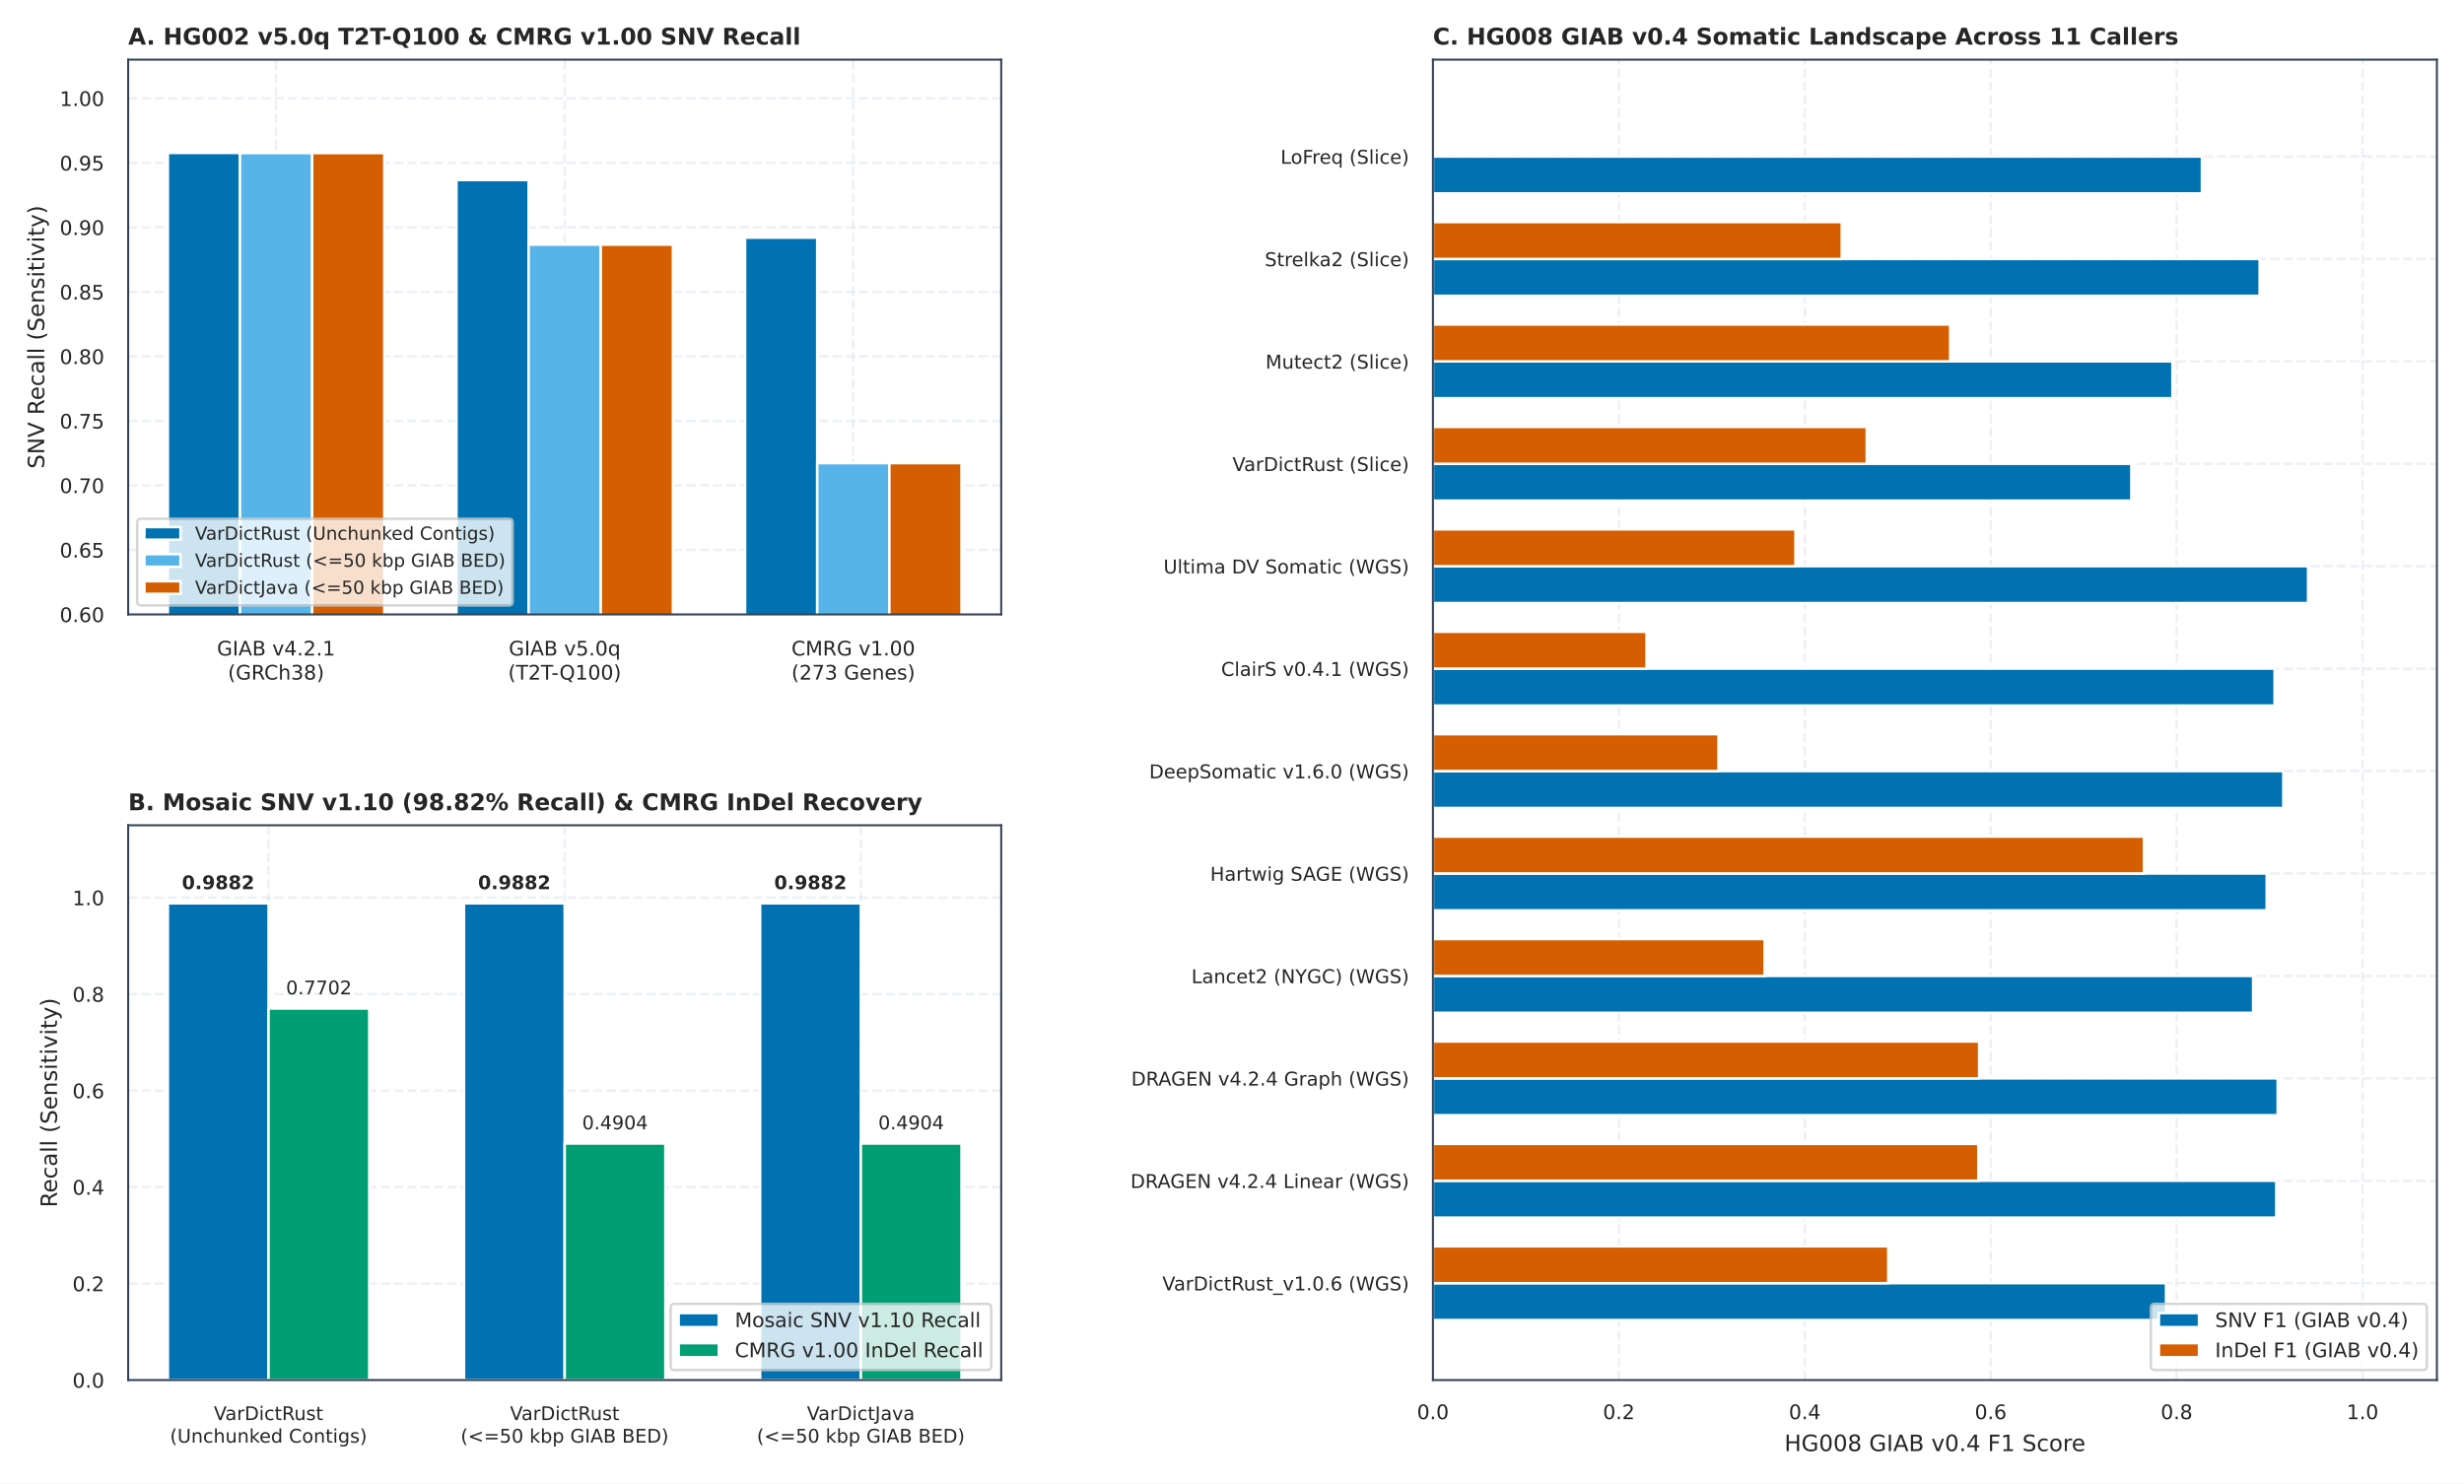
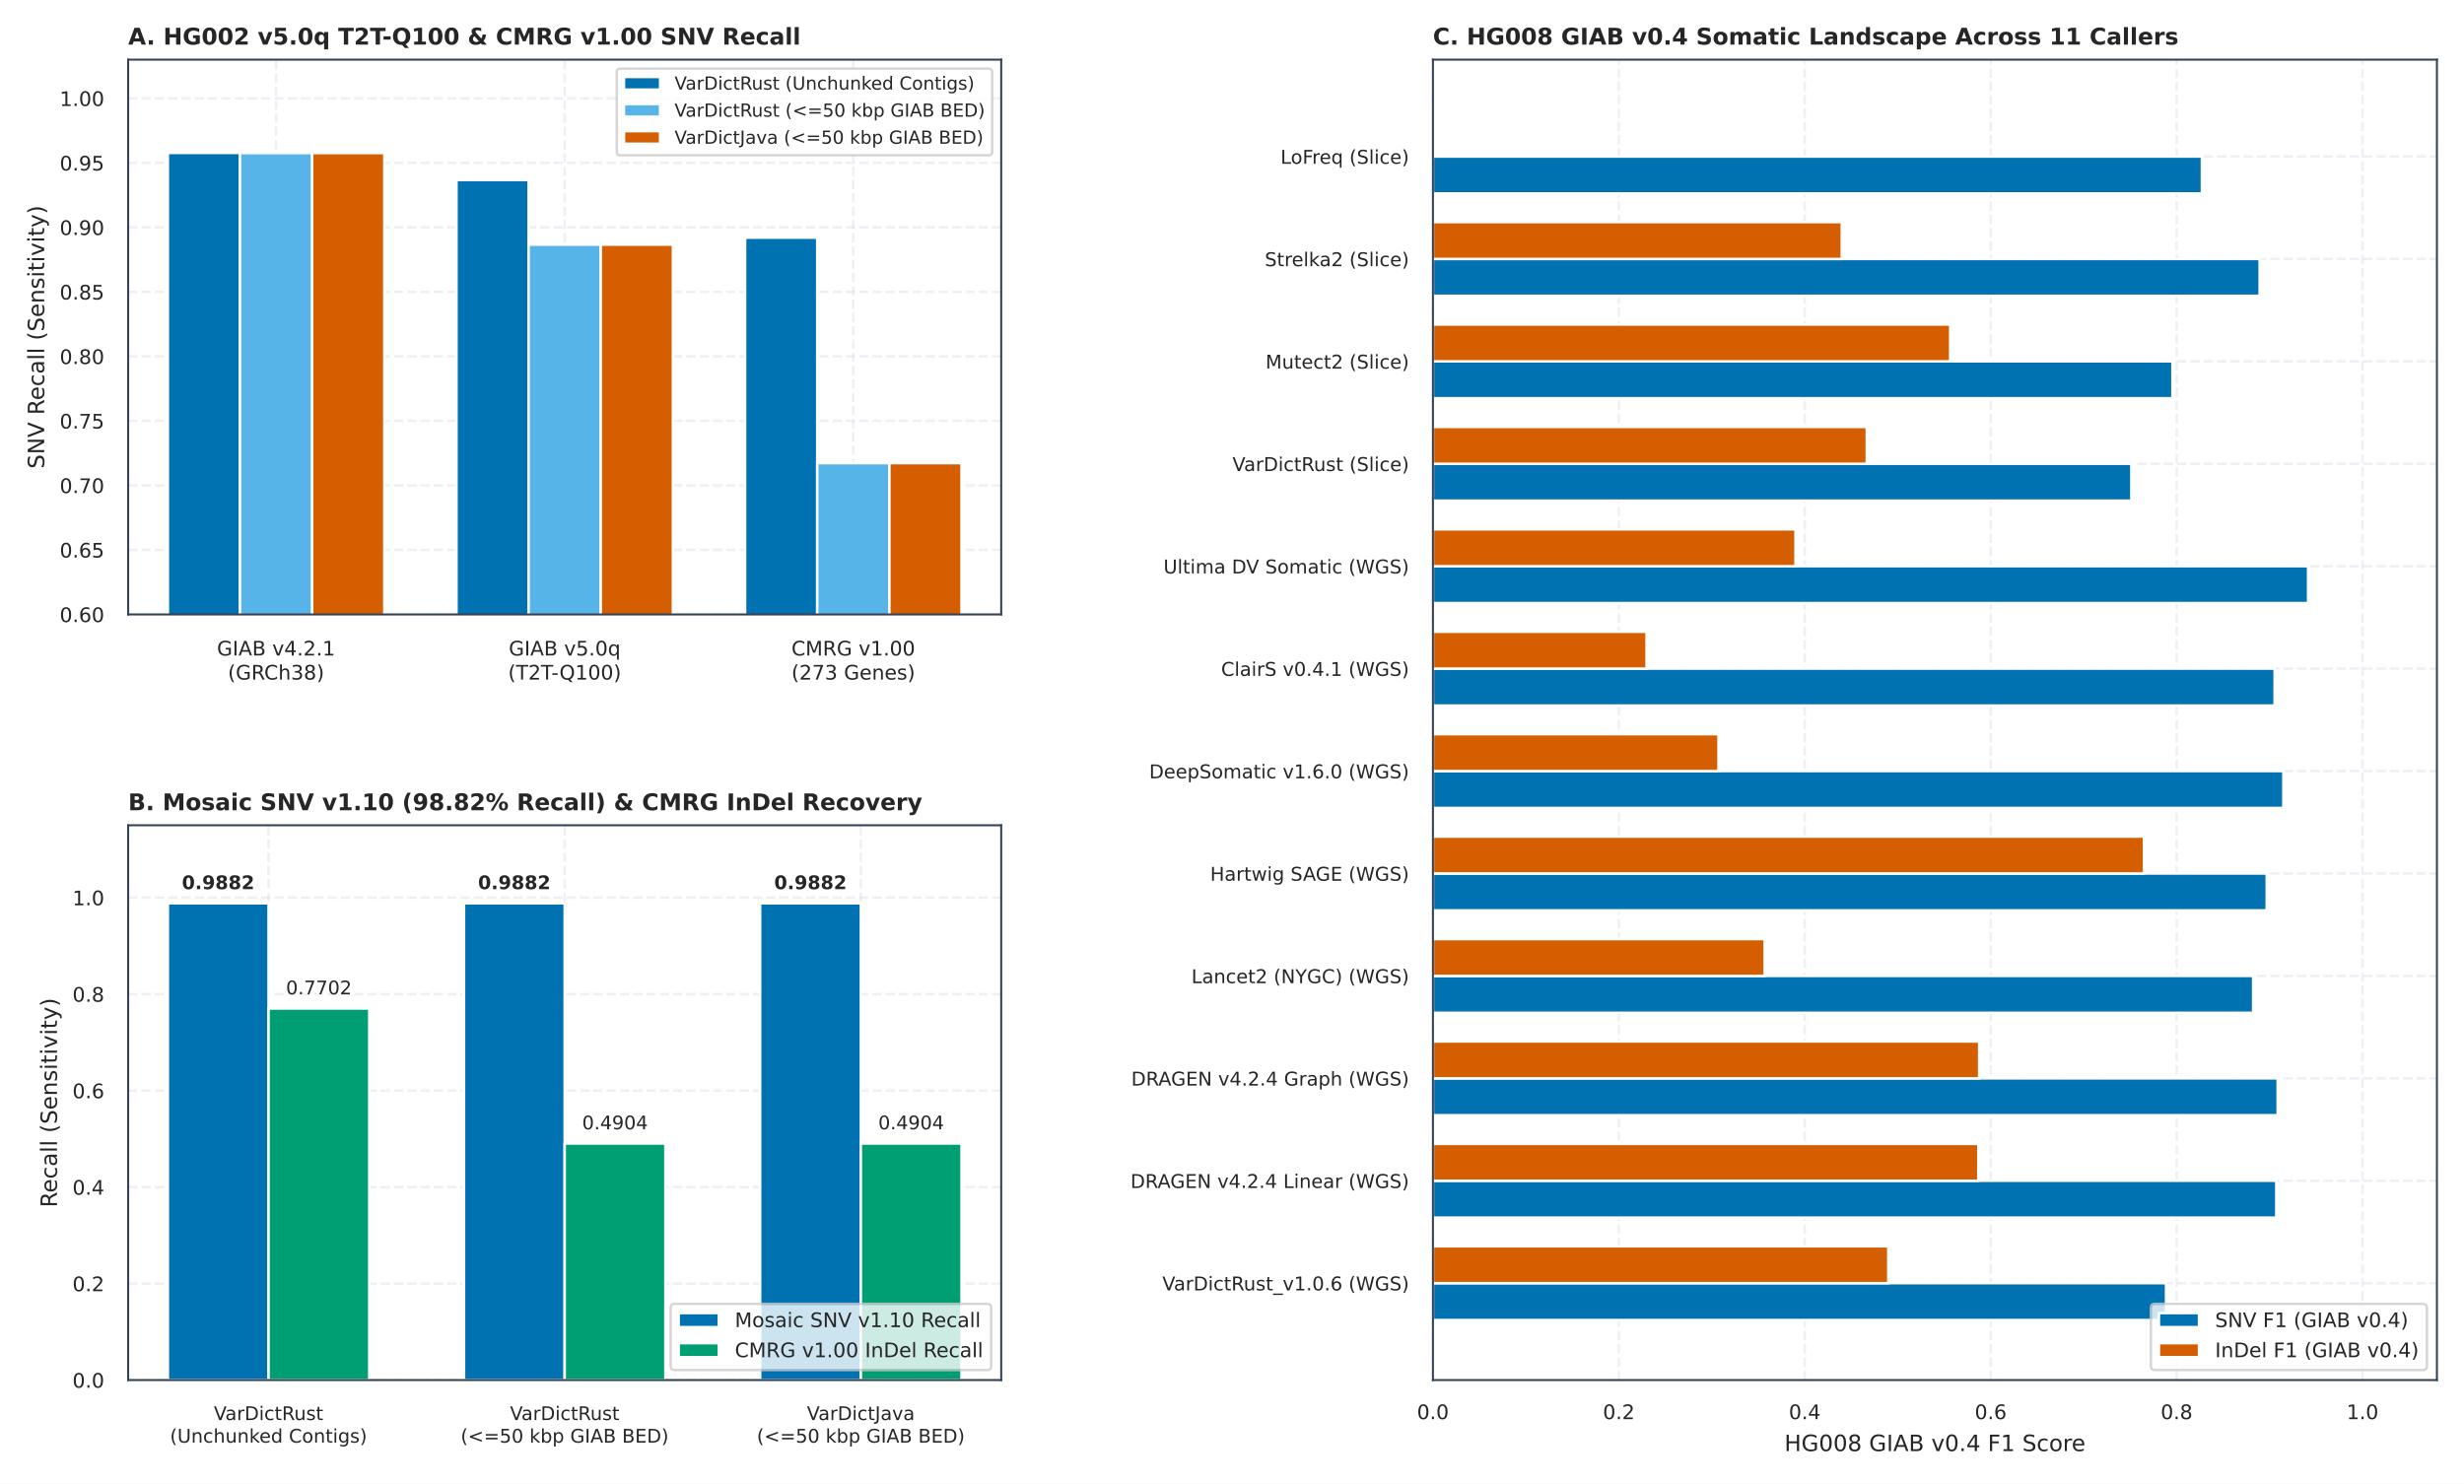
<svg xmlns="http://www.w3.org/2000/svg" width="982.613pt" height="591.771pt" viewBox="0 0 982.613 591.771" version="1.1">
  <defs>
    <style type="text/css">*{stroke-linejoin: round; stroke-linecap: butt}</style>
  </defs>
  <g id="figure_1">
    <g id="patch_1">
      <path d="M 0 591.771  L 982.613 591.771  L 982.613 0  L 0 0  z " style="fill: #ffffff" />
    </g>
    <g id="axes_1">
      <g id="patch_2">
        <path d="M 51.113 245.085  L 399.27 245.085  L 399.27 23.791  L 51.113 23.791  z " style="fill: #ffffff" />
      </g>
      <g id="matplotlib.axis_1">
        <g id="xtick_1">
          <g id="line2d_1">
            <path d="M 110.098 245.085  L 110.098 23.791  " clip-path="url(#p61557fc0b4)" style="fill: none; stroke-dasharray: 3.7,1.6; stroke-dashoffset: 0; stroke: #cbd5e1; stroke-opacity: 0.35" />
          </g>
          <g id="text_1">
            <text style="font-size: 8px; font-family: 'DejaVu Sans'; fill: #262626" transform="translate(86.52215 261.4636)">GIAB v4.2.1</text>
            <text style="font-size: 8px; font-family: 'DejaVu Sans'; fill: #262626" transform="translate(90.87965 271.0658)">(GRCh38)</text>
          </g>
        </g>
        <g id="xtick_2">
          <g id="line2d_2">
            <path d="M 225.191 245.085  L 225.191 23.791  " clip-path="url(#p61557fc0b4)" style="fill: none; stroke-dasharray: 3.7,1.6; stroke-dashoffset: 0; stroke: #cbd5e1; stroke-opacity: 0.35" />
          </g>
          <g id="text_2">
            <text style="font-size: 8px; font-family: 'DejaVu Sans'; fill: #262626" transform="translate(202.8921 261.4636)">GIAB v5.0q</text>
            <text style="font-size: 8px; font-family: 'DejaVu Sans'; fill: #262626" transform="translate(202.6327 271.0651)">(T2T-Q100)</text>
          </g>
        </g>
        <g id="xtick_3">
          <g id="line2d_3">
            <path d="M 340.285 245.085  L 340.285 23.791  " clip-path="url(#p61557fc0b4)" style="fill: none; stroke-dasharray: 3.7,1.6; stroke-dashoffset: 0; stroke: #cbd5e1; stroke-opacity: 0.35" />
          </g>
          <g id="text_3">
            <text style="font-size: 8px; font-family: 'DejaVu Sans'; fill: #262626" transform="translate(315.6164 261.4636)">CMRG v1.00</text>
            <text style="font-size: 8px; font-family: 'DejaVu Sans'; fill: #262626" transform="translate(315.6164 271.0651)">(273 Genes)</text>
          </g>
        </g>
      </g>
      <g id="matplotlib.axis_2">
        <g id="ytick_1">
          <g id="line2d_4">
            <path d="M 51.113 245.085  L 399.27 245.085  " clip-path="url(#p61557fc0b4)" style="fill: none; stroke-dasharray: 3.7,1.6; stroke-dashoffset: 0; stroke: #cbd5e1; stroke-opacity: 0.35" />
          </g>
          <g id="text_4">
            <text style="font-size: 8px; font-family: 'DejaVu Sans'; text-anchor: end; fill: #262626" x="41.613" y="248.124" transform="rotate(-0 41.6132 248.1237)">0.60</text>
          </g>
        </g>
        <g id="ytick_2">
          <g id="line2d_5">
            <path d="M 51.113 219.353  L 399.27 219.353  " clip-path="url(#p61557fc0b4)" style="fill: none; stroke-dasharray: 3.7,1.6; stroke-dashoffset: 0; stroke: #cbd5e1; stroke-opacity: 0.35" />
          </g>
          <g id="text_5">
            <text style="font-size: 8px; font-family: 'DejaVu Sans'; text-anchor: end; fill: #262626" x="41.613" y="222.392" transform="rotate(-0 41.6132 222.3919)">0.65</text>
          </g>
        </g>
        <g id="ytick_3">
          <g id="line2d_6">
            <path d="M 51.113 193.621  L 399.27 193.621  " clip-path="url(#p61557fc0b4)" style="fill: none; stroke-dasharray: 3.7,1.6; stroke-dashoffset: 0; stroke: #cbd5e1; stroke-opacity: 0.35" />
          </g>
          <g id="text_6">
            <text style="font-size: 8px; font-family: 'DejaVu Sans'; text-anchor: end; fill: #262626" x="41.613" y="196.66" transform="rotate(-0 41.6132 196.66)">0.70</text>
          </g>
        </g>
        <g id="ytick_4">
          <g id="line2d_7">
            <path d="M 51.113 167.889  L 399.27 167.889  " clip-path="url(#p61557fc0b4)" style="fill: none; stroke-dasharray: 3.7,1.6; stroke-dashoffset: 0; stroke: #cbd5e1; stroke-opacity: 0.35" />
          </g>
          <g id="text_7">
            <text style="font-size: 8px; font-family: 'DejaVu Sans'; text-anchor: end; fill: #262626" x="41.613" y="170.928" transform="rotate(-0 41.6132 170.9281)">0.75</text>
          </g>
        </g>
        <g id="ytick_5">
          <g id="line2d_8">
            <path d="M 51.113 142.157  L 399.27 142.157  " clip-path="url(#p61557fc0b4)" style="fill: none; stroke-dasharray: 3.7,1.6; stroke-dashoffset: 0; stroke: #cbd5e1; stroke-opacity: 0.35" />
          </g>
          <g id="text_8">
            <text style="font-size: 8px; font-family: 'DejaVu Sans'; text-anchor: end; fill: #262626" x="41.613" y="145.196" transform="rotate(-0 41.6132 145.1962)">0.80</text>
          </g>
        </g>
        <g id="ytick_6">
          <g id="line2d_9">
            <path d="M 51.113 116.425  L 399.27 116.425  " clip-path="url(#p61557fc0b4)" style="fill: none; stroke-dasharray: 3.7,1.6; stroke-dashoffset: 0; stroke: #cbd5e1; stroke-opacity: 0.35" />
          </g>
          <g id="text_9">
            <text style="font-size: 8px; font-family: 'DejaVu Sans'; text-anchor: end; fill: #262626" x="41.613" y="119.464" transform="rotate(-0 41.6132 119.4644)">0.85</text>
          </g>
        </g>
        <g id="ytick_7">
          <g id="line2d_10">
            <path d="M 51.113 90.693  L 399.27 90.693  " clip-path="url(#p61557fc0b4)" style="fill: none; stroke-dasharray: 3.7,1.6; stroke-dashoffset: 0; stroke: #cbd5e1; stroke-opacity: 0.35" />
          </g>
          <g id="text_10">
            <text style="font-size: 8px; font-family: 'DejaVu Sans'; text-anchor: end; fill: #262626" x="41.613" y="93.732" transform="rotate(-0 41.6132 93.7325)">0.90</text>
          </g>
        </g>
        <g id="ytick_8">
          <g id="line2d_11">
            <path d="M 51.113 64.962  L 399.27 64.962  " clip-path="url(#p61557fc0b4)" style="fill: none; stroke-dasharray: 3.7,1.6; stroke-dashoffset: 0; stroke: #cbd5e1; stroke-opacity: 0.35" />
          </g>
          <g id="text_11">
            <text style="font-size: 8px; font-family: 'DejaVu Sans'; text-anchor: end; fill: #262626" x="41.613" y="68.001" transform="rotate(-0 41.6132 68.00062)">0.95</text>
          </g>
        </g>
        <g id="ytick_9">
          <g id="line2d_12">
            <path d="M 51.113 39.23  L 399.27 39.23  " clip-path="url(#p61557fc0b4)" style="fill: none; stroke-dasharray: 3.7,1.6; stroke-dashoffset: 0; stroke: #cbd5e1; stroke-opacity: 0.35" />
          </g>
          <g id="text_12">
            <text style="font-size: 8px; font-family: 'DejaVu Sans'; text-anchor: end; fill: #262626" x="41.613" y="42.269" transform="rotate(-0 41.6132 42.26875)">1.00</text>
          </g>
        </g>
        <g id="text_13">
          <text style="font-size: 9px; font-family: 'DejaVu Sans'; text-anchor: middle; fill: #262626" x="17.639" y="134.438" transform="rotate(-90 17.63859 134.4376)">SNV Recall (Sensitivity)</text>
        </g>
      </g>
      <g id="patch_3">
        <path d="M 66.939 553.867  L 95.712 553.867  L 95.712 60.999  L 66.939 60.999  z " clip-path="url(#p61557fc0b4)" style="fill: #0072b2; stroke: #ffffff; stroke-linejoin: miter" />
      </g>
      <g id="patch_4">
        <path d="M 182.032 553.867  L 210.805 553.867  L 210.805 71.806  L 182.032 71.806  z " clip-path="url(#p61557fc0b4)" style="fill: #0072b2; stroke: #ffffff; stroke-linejoin: miter" />
      </g>
      <g id="patch_5">
        <path d="M 297.125 553.867  L 325.898 553.867  L 325.898 94.811  L 297.125 94.811  z " clip-path="url(#p61557fc0b4)" style="fill: #0072b2; stroke: #ffffff; stroke-linejoin: miter" />
      </g>
      <g id="patch_6">
        <path d="M 95.712 553.867  L 124.485 553.867  L 124.485 61.05  L 95.712 61.05  z " clip-path="url(#p61557fc0b4)" style="fill: #56b4e9; stroke: #ffffff; stroke-linejoin: miter" />
      </g>
      <g id="patch_7">
        <path d="M 210.805 553.867  L 239.578 553.867  L 239.578 97.59  L 210.805 97.59  z " clip-path="url(#p61557fc0b4)" style="fill: #56b4e9; stroke: #ffffff; stroke-linejoin: miter" />
      </g>
      <g id="patch_8">
        <path d="M 325.898 553.867  L 354.671 553.867  L 354.671 184.718  L 325.898 184.718  z " clip-path="url(#p61557fc0b4)" style="fill: #56b4e9; stroke: #ffffff; stroke-linejoin: miter" />
      </g>
      <g id="patch_9">
        <path d="M 124.485 553.867  L 153.258 553.867  L 153.258 61.05  L 124.485 61.05  z " clip-path="url(#p61557fc0b4)" style="fill: #d55e00; stroke: #ffffff; stroke-linejoin: miter" />
      </g>
      <g id="patch_10">
        <path d="M 239.578 553.867  L 268.351 553.867  L 268.351 97.59  L 239.578 97.59  z " clip-path="url(#p61557fc0b4)" style="fill: #d55e00; stroke: #ffffff; stroke-linejoin: miter" />
      </g>
      <g id="patch_11">
        <path d="M 354.671 553.867  L 383.444 553.867  L 383.444 184.718  L 354.671 184.718  z " clip-path="url(#p61557fc0b4)" style="fill: #d55e00; stroke: #ffffff; stroke-linejoin: miter" />
      </g>
      <g id="patch_12">
        <path d="M 51.113 245.085  L 51.113 23.791  " style="fill: none; stroke: #334155; stroke-width: 0.8; stroke-linejoin: miter; stroke-linecap: square" />
      </g>
      <g id="patch_13">
        <path d="M 399.27 245.085  L 399.27 23.791  " style="fill: none; stroke: #334155; stroke-width: 0.8; stroke-linejoin: miter; stroke-linecap: square" />
      </g>
      <g id="patch_14">
        <path d="M 51.113 245.085  L 399.27 245.085  " style="fill: none; stroke: #334155; stroke-width: 0.8; stroke-linejoin: miter; stroke-linecap: square" />
      </g>
      <g id="patch_15">
        <path d="M 51.113 23.791  L 399.27 23.791  " style="fill: none; stroke: #334155; stroke-width: 0.8; stroke-linejoin: miter; stroke-linecap: square" />
      </g>
      <g id="text_14">
        <text style="font-weight: 700; font-size: 9.2px; font-family: 'DejaVu Sans'; text-anchor: start; fill: #262626" x="51.113" y="17.791" transform="rotate(-0 51.1132 17.79056)">A. HG002 v5.0q T2T-Q100 &amp; CMRG v1.00 SNV Recall</text>
      </g>
      <g id="legend_1">
        <g id="patch_16">
-           <path d="M 56.153 241.485  L 202.986 241.485  Q 204.426 241.485 204.426 240.045  L 204.426 208.363  Q 204.426 206.923 202.986 206.923  L 56.153 206.923  Q 54.713 206.923 54.713 208.363  L 54.713 240.045  Q 54.713 241.485 56.153 241.485  z " style="fill: #ffffff; opacity: 0.8; stroke: #cccccc; stroke-linejoin: miter" />
+           <path d="M 247.397 61.952  L 394.23 61.952  Q 395.67 61.952 395.67 60.512  L 395.67 28.831  Q 395.67 27.391 394.23 27.391  L 247.397 27.391  Q 245.957 27.391 245.957 28.831  L 245.957 60.512  Q 245.957 61.952 247.397 61.952  z " style="fill: #ffffff; opacity: 0.8; stroke: #cccccc; stroke-linejoin: miter" />
        </g>
        <g id="patch_17">
-           <path d="M 57.593 215.274  L 71.993 215.274  L 71.993 210.234  L 57.593 210.234  z " style="fill: #0072b2; stroke: #ffffff; stroke-linejoin: miter" />
+           <path d="M 248.837 35.741  L 263.237 35.741  L 263.237 30.701  L 248.837 30.701  z " style="fill: #0072b2; stroke: #ffffff; stroke-linejoin: miter" />
        </g>
        <g id="text_15">
-           <text style="font-size: 7.2px; font-family: 'DejaVu Sans'; text-anchor: start; fill: #262626" x="77.753" y="215.274" transform="rotate(-0 77.7532 215.2739)">VarDictRust (Unchunked Contigs)</text>
+           <text style="font-size: 7.2px; font-family: 'DejaVu Sans'; text-anchor: start; fill: #262626" x="268.997" y="35.741" transform="rotate(-0 268.997 35.74144)">VarDictRust (Unchunked Contigs)</text>
        </g>
        <g id="patch_18">
-           <path d="M 57.593 226.074  L 71.993 226.074  L 71.993 221.034  L 57.593 221.034  z " style="fill: #56b4e9; stroke: #ffffff; stroke-linejoin: miter" />
+           <path d="M 248.837 46.542  L 263.237 46.542  L 263.237 41.502  L 248.837 41.502  z " style="fill: #56b4e9; stroke: #ffffff; stroke-linejoin: miter" />
        </g>
        <g id="text_16">
-           <text style="font-size: 7.2px; font-family: 'DejaVu Sans'; text-anchor: start; fill: #262626" x="77.753" y="226.074" transform="rotate(-0 77.7532 226.0744)">VarDictRust (&lt;=50 kbp GIAB BED)</text>
+           <text style="font-size: 7.2px; font-family: 'DejaVu Sans'; text-anchor: start; fill: #262626" x="268.997" y="46.542" transform="rotate(-0 268.997 46.542)">VarDictRust (&lt;=50 kbp GIAB BED)</text>
        </g>
        <g id="patch_19">
-           <path d="M 57.593 236.875  L 71.993 236.875  L 71.993 231.835  L 57.593 231.835  z " style="fill: #d55e00; stroke: #ffffff; stroke-linejoin: miter" />
+           <path d="M 248.837 57.343  L 263.237 57.343  L 263.237 52.303  L 248.837 52.303  z " style="fill: #d55e00; stroke: #ffffff; stroke-linejoin: miter" />
        </g>
        <g id="text_17">
-           <text style="font-size: 7.2px; font-family: 'DejaVu Sans'; text-anchor: start; fill: #262626" x="77.753" y="236.875" transform="rotate(-0 77.7532 236.875)">VarDictJava (&lt;=50 kbp GIAB BED)</text>
+           <text style="font-size: 7.2px; font-family: 'DejaVu Sans'; text-anchor: start; fill: #262626" x="268.997" y="57.343" transform="rotate(-0 268.997 57.34256)">VarDictJava (&lt;=50 kbp GIAB BED)</text>
        </g>
      </g>
    </g>
    <g id="axes_2">
      <g id="patch_20">
        <path d="M 51.113 550.471  L 399.27 550.471  L 399.27 329.176  L 51.113 329.176  z " style="fill: #ffffff" />
      </g>
      <g id="matplotlib.axis_3">
        <g id="xtick_4">
          <g id="line2d_13">
            <path d="M 107.092 550.471  L 107.092 329.176  " clip-path="url(#p5548096364)" style="fill: none; stroke-dasharray: 3.7,1.6; stroke-dashoffset: 0; stroke: #cbd5e1; stroke-opacity: 0.35" />
          </g>
          <g id="text_18">
            <text style="font-size: 7.5px; font-family: 'DejaVu Sans'; fill: #262626" transform="translate(85.27955 566.4201)">VarDictRust</text>
            <text style="font-size: 7.5px; font-family: 'DejaVu Sans'; fill: #262626" transform="translate(67.79986 575.4222)">(Unchunked Contigs)</text>
          </g>
        </g>
        <g id="xtick_5">
          <g id="line2d_14">
            <path d="M 225.191 550.471  L 225.191 329.176  " clip-path="url(#p5548096364)" style="fill: none; stroke-dasharray: 3.7,1.6; stroke-dashoffset: 0; stroke: #cbd5e1; stroke-opacity: 0.35" />
          </g>
          <g id="text_19">
            <text style="font-size: 7.5px; font-family: 'DejaVu Sans'; fill: #262626" transform="translate(203.3788 566.4201)">VarDictRust</text>
            <text style="font-size: 7.5px; font-family: 'DejaVu Sans'; fill: #262626" transform="translate(183.7206 575.4222)">(&lt;=50 kbp GIAB BED)</text>
          </g>
        </g>
        <g id="xtick_6">
          <g id="line2d_15">
            <path d="M 343.291 550.471  L 343.291 329.176  " clip-path="url(#p5548096364)" style="fill: none; stroke-dasharray: 3.7,1.6; stroke-dashoffset: 0; stroke: #cbd5e1; stroke-opacity: 0.35" />
          </g>
          <g id="text_20">
            <text style="font-size: 7.5px; font-family: 'DejaVu Sans'; fill: #262626" transform="translate(321.7938 566.4201)">VarDictJava</text>
            <text style="font-size: 7.5px; font-family: 'DejaVu Sans'; fill: #262626" transform="translate(301.8198 575.4222)">(&lt;=50 kbp GIAB BED)</text>
          </g>
        </g>
      </g>
      <g id="matplotlib.axis_4">
        <g id="ytick_10">
          <g id="line2d_16">
            <path d="M 51.113 550.471  L 399.27 550.471  " clip-path="url(#p5548096364)" style="fill: none; stroke-dasharray: 3.7,1.6; stroke-dashoffset: 0; stroke: #cbd5e1; stroke-opacity: 0.35" />
          </g>
          <g id="text_21">
            <text style="font-size: 8px; font-family: 'DejaVu Sans'; text-anchor: end; fill: #262626" x="41.613" y="553.51" transform="rotate(-0 41.6132 553.5096)">0.0</text>
          </g>
        </g>
        <g id="ytick_11">
          <g id="line2d_17">
            <path d="M 51.113 511.985  L 399.27 511.985  " clip-path="url(#p5548096364)" style="fill: none; stroke-dasharray: 3.7,1.6; stroke-dashoffset: 0; stroke: #cbd5e1; stroke-opacity: 0.35" />
          </g>
          <g id="text_22">
            <text style="font-size: 8px; font-family: 'DejaVu Sans'; text-anchor: end; fill: #262626" x="41.613" y="515.024" transform="rotate(-0 41.6132 515.0237)">0.2</text>
          </g>
        </g>
        <g id="ytick_12">
          <g id="line2d_18">
            <path d="M 51.113 473.499  L 399.27 473.499  " clip-path="url(#p5548096364)" style="fill: none; stroke-dasharray: 3.7,1.6; stroke-dashoffset: 0; stroke: #cbd5e1; stroke-opacity: 0.35" />
          </g>
          <g id="text_23">
            <text style="font-size: 8px; font-family: 'DejaVu Sans'; text-anchor: end; fill: #262626" x="41.613" y="476.538" transform="rotate(-0 41.6132 476.5378)">0.4</text>
          </g>
        </g>
        <g id="ytick_13">
          <g id="line2d_19">
            <path d="M 51.113 435.013  L 399.27 435.013  " clip-path="url(#p5548096364)" style="fill: none; stroke-dasharray: 3.7,1.6; stroke-dashoffset: 0; stroke: #cbd5e1; stroke-opacity: 0.35" />
          </g>
          <g id="text_24">
            <text style="font-size: 8px; font-family: 'DejaVu Sans'; text-anchor: end; fill: #262626" x="41.613" y="438.052" transform="rotate(-0 41.6132 438.0518)">0.6</text>
          </g>
        </g>
        <g id="ytick_14">
          <g id="line2d_20">
            <path d="M 51.113 396.527  L 399.27 396.527  " clip-path="url(#p5548096364)" style="fill: none; stroke-dasharray: 3.7,1.6; stroke-dashoffset: 0; stroke: #cbd5e1; stroke-opacity: 0.35" />
          </g>
          <g id="text_25">
            <text style="font-size: 8px; font-family: 'DejaVu Sans'; text-anchor: end; fill: #262626" x="41.613" y="399.566" transform="rotate(-0 41.6132 399.5659)">0.8</text>
          </g>
        </g>
        <g id="ytick_15">
          <g id="line2d_21">
            <path d="M 51.113 358.041  L 399.27 358.041  " clip-path="url(#p5548096364)" style="fill: none; stroke-dasharray: 3.7,1.6; stroke-dashoffset: 0; stroke: #cbd5e1; stroke-opacity: 0.35" />
          </g>
          <g id="text_26">
            <text style="font-size: 8px; font-family: 'DejaVu Sans'; text-anchor: end; fill: #262626" x="41.613" y="361.08" transform="rotate(-0 41.6132 361.08)">1.0</text>
          </g>
        </g>
        <g id="text_27">
          <text style="font-size: 9px; font-family: 'DejaVu Sans'; text-anchor: middle; fill: #262626" x="22.729" y="439.824" transform="rotate(-90 22.72859 439.8235)">Recall (Sensitivity)</text>
        </g>
      </g>
      <g id="patch_21">
        <path d="M 66.939 550.471  L 107.092 550.471  L 107.092 360.312  L 66.939 360.312  z " clip-path="url(#p5548096364)" style="fill: #0072b2; stroke: #ffffff; stroke-linejoin: miter" />
      </g>
      <g id="patch_22">
        <path d="M 185.038 550.471  L 225.191 550.471  L 225.191 360.312  L 185.038 360.312  z " clip-path="url(#p5548096364)" style="fill: #0072b2; stroke: #ffffff; stroke-linejoin: miter" />
      </g>
      <g id="patch_23">
        <path d="M 303.137 550.471  L 343.291 550.471  L 343.291 360.312  L 303.137 360.312  z " clip-path="url(#p5548096364)" style="fill: #0072b2; stroke: #ffffff; stroke-linejoin: miter" />
      </g>
      <g id="patch_24">
        <path d="M 107.092 550.471  L 147.246 550.471  L 147.246 402.261  L 107.092 402.261  z " clip-path="url(#p5548096364)" style="fill: #009e73; stroke: #ffffff; stroke-linejoin: miter" />
      </g>
      <g id="patch_25">
        <path d="M 225.191 550.471  L 265.345 550.471  L 265.345 456.103  L 225.191 456.103  z " clip-path="url(#p5548096364)" style="fill: #009e73; stroke: #ffffff; stroke-linejoin: miter" />
      </g>
      <g id="patch_26">
        <path d="M 343.291 550.471  L 383.444 550.471  L 383.444 456.103  L 343.291 456.103  z " clip-path="url(#p5548096364)" style="fill: #009e73; stroke: #ffffff; stroke-linejoin: miter" />
      </g>
      <g id="patch_27">
        <path d="M 51.113 550.471  L 51.113 329.176  " style="fill: none; stroke: #334155; stroke-width: 0.8; stroke-linejoin: miter; stroke-linecap: square" />
      </g>
      <g id="patch_28">
        <path d="M 399.27 550.471  L 399.27 329.176  " style="fill: none; stroke: #334155; stroke-width: 0.8; stroke-linejoin: miter; stroke-linecap: square" />
      </g>
      <g id="patch_29">
        <path d="M 51.113 550.471  L 399.27 550.471  " style="fill: none; stroke: #334155; stroke-width: 0.8; stroke-linejoin: miter; stroke-linecap: square" />
      </g>
      <g id="patch_30">
        <path d="M 51.113 329.176  L 399.27 329.176  " style="fill: none; stroke: #334155; stroke-width: 0.8; stroke-linejoin: miter; stroke-linecap: square" />
      </g>
      <g id="text_28">
        <text style="font-weight: 700; font-size: 7.5px; font-family: 'DejaVu Sans'; text-anchor: middle; fill: #262626" x="87.015" y="354.661" transform="rotate(-0 87.01537 354.6612)">0.9882</text>
      </g>
      <g id="text_29">
        <text style="font-weight: 700; font-size: 7.5px; font-family: 'DejaVu Sans'; text-anchor: middle; fill: #262626" x="205.115" y="354.661" transform="rotate(-0 205.1146 354.6612)">0.9882</text>
      </g>
      <g id="text_30">
        <text style="font-weight: 700; font-size: 7.5px; font-family: 'DejaVu Sans'; text-anchor: middle; fill: #262626" x="323.214" y="354.661" transform="rotate(-0 323.2138 354.6612)">0.9882</text>
      </g>
      <g id="text_31">
        <text style="font-size: 7.5px; font-family: 'DejaVu Sans'; text-anchor: middle; fill: #262626" x="127.169" y="396.611" transform="rotate(-0 127.1691 396.6109)">0.7702</text>
      </g>
      <g id="text_32">
        <text style="font-size: 7.5px; font-family: 'DejaVu Sans'; text-anchor: middle; fill: #262626" x="245.268" y="450.453" transform="rotate(-0 245.2683 450.4527)">0.4904</text>
      </g>
      <g id="text_33">
        <text style="font-size: 7.5px; font-family: 'DejaVu Sans'; text-anchor: middle; fill: #262626" x="363.368" y="450.453" transform="rotate(-0 363.3676 450.4527)">0.4904</text>
      </g>
      <g id="text_34">
        <text style="font-weight: 700; font-size: 9.2px; font-family: 'DejaVu Sans'; text-anchor: start; fill: #262626" x="51.113" y="323.176" transform="rotate(-0 51.1132 323.1764)">B. Mosaic SNV v1.10 (98.82% Recall) &amp; CMRG InDel Recovery</text>
      </g>
      <g id="legend_2">
        <g id="patch_31">
          <path d="M 269.045 546.471  L 393.67 546.471  Q 395.27 546.471 395.27 544.871  L 395.27 521.669  Q 395.27 520.069 393.67 520.069  L 269.045 520.069  Q 267.445 520.069 267.445 521.669  L 267.445 544.871  Q 267.445 546.471 269.045 546.471  z " style="fill: #ffffff; opacity: 0.8; stroke: #cccccc; stroke-linejoin: miter" />
        </g>
        <g id="patch_32">
          <path d="M 270.645 529.348  L 286.645 529.348  L 286.645 523.748  L 270.645 523.748  z " style="fill: #0072b2; stroke: #ffffff; stroke-linejoin: miter" />
        </g>
        <g id="text_35">
          <text style="font-size: 8px; font-family: 'DejaVu Sans'; text-anchor: start; fill: #262626" x="293.045" y="529.348" transform="rotate(-0 293.0448 529.3481)">Mosaic SNV v1.10 Recall</text>
        </g>
        <g id="patch_33">
          <path d="M 270.645 541.349  L 286.645 541.349  L 286.645 535.749  L 270.645 535.749  z " style="fill: #009e73; stroke: #ffffff; stroke-linejoin: miter" />
        </g>
        <g id="text_36">
          <text style="font-size: 8px; font-family: 'DejaVu Sans'; text-anchor: start; fill: #262626" x="293.045" y="541.349" transform="rotate(-0 293.0448 541.3487)">CMRG v1.00 InDel Recall</text>
        </g>
      </g>
    </g>
    <g id="axes_3">
      <g id="patch_34">
        <path d="M 571.433 550.471  L 971.813 550.471  L 971.813 23.791  L 571.433 23.791  z " style="fill: #ffffff" />
      </g>
      <g id="matplotlib.axis_5">
        <g id="xtick_7">
          <g id="line2d_22">
            <path d="M 571.433 550.471  L 571.433 23.791  " clip-path="url(#p8d92a7b47f)" style="fill: none; stroke-dasharray: 3.7,1.6; stroke-dashoffset: 0; stroke: #cbd5e1; stroke-opacity: 0.35" />
          </g>
          <g id="text_37">
            <text style="font-size: 8px; font-family: 'DejaVu Sans'; text-anchor: middle; fill: #262626" x="571.433" y="566.049" transform="rotate(-0 571.4332 566.0487)">0.0</text>
          </g>
        </g>
        <g id="xtick_8">
          <g id="line2d_23">
            <path d="M 645.578 550.471  L 645.578 23.791  " clip-path="url(#p8d92a7b47f)" style="fill: none; stroke-dasharray: 3.7,1.6; stroke-dashoffset: 0; stroke: #cbd5e1; stroke-opacity: 0.35" />
          </g>
          <g id="text_38">
            <text style="font-size: 8px; font-family: 'DejaVu Sans'; text-anchor: middle; fill: #262626" x="645.578" y="566.049" transform="rotate(-0 645.5776 566.0487)">0.2</text>
          </g>
        </g>
        <g id="xtick_9">
          <g id="line2d_24">
            <path d="M 719.722 550.471  L 719.722 23.791  " clip-path="url(#p8d92a7b47f)" style="fill: none; stroke-dasharray: 3.7,1.6; stroke-dashoffset: 0; stroke: #cbd5e1; stroke-opacity: 0.35" />
          </g>
          <g id="text_39">
            <text style="font-size: 8px; font-family: 'DejaVu Sans'; text-anchor: middle; fill: #262626" x="719.722" y="566.049" transform="rotate(-0 719.7221 566.0487)">0.4</text>
          </g>
        </g>
        <g id="xtick_10">
          <g id="line2d_25">
            <path d="M 793.867 550.471  L 793.867 23.791  " clip-path="url(#p8d92a7b47f)" style="fill: none; stroke-dasharray: 3.7,1.6; stroke-dashoffset: 0; stroke: #cbd5e1; stroke-opacity: 0.35" />
          </g>
          <g id="text_40">
            <text style="font-size: 8px; font-family: 'DejaVu Sans'; text-anchor: middle; fill: #262626" x="793.867" y="566.049" transform="rotate(-0 793.8665 566.0487)">0.6</text>
          </g>
        </g>
        <g id="xtick_11">
          <g id="line2d_26">
            <path d="M 868.011 550.471  L 868.011 23.791  " clip-path="url(#p8d92a7b47f)" style="fill: none; stroke-dasharray: 3.7,1.6; stroke-dashoffset: 0; stroke: #cbd5e1; stroke-opacity: 0.35" />
          </g>
          <g id="text_41">
            <text style="font-size: 8px; font-family: 'DejaVu Sans'; text-anchor: middle; fill: #262626" x="868.011" y="566.049" transform="rotate(-0 868.011 566.0487)">0.8</text>
          </g>
        </g>
        <g id="xtick_12">
          <g id="line2d_27">
            <path d="M 942.155 550.471  L 942.155 23.791  " clip-path="url(#p8d92a7b47f)" style="fill: none; stroke-dasharray: 3.7,1.6; stroke-dashoffset: 0; stroke: #cbd5e1; stroke-opacity: 0.35" />
          </g>
          <g id="text_42">
            <text style="font-size: 8px; font-family: 'DejaVu Sans'; text-anchor: middle; fill: #262626" x="942.155" y="566.049" transform="rotate(-0 942.1554 566.0487)">1.0</text>
          </g>
        </g>
        <g id="text_43">
          <text style="font-size: 9px; font-family: 'DejaVu Sans'; text-anchor: middle; fill: #262626" x="771.623" y="578.808" transform="rotate(-0 771.6232 578.8085)">HG008 GIAB v0.4 F1 Score</text>
        </g>
      </g>
      <g id="matplotlib.axis_6">
        <g id="ytick_16">
          <g id="line2d_28">
            <path d="M 571.433 511.823  L 971.813 511.823  " clip-path="url(#p8d92a7b47f)" style="fill: none; stroke-dasharray: 3.7,1.6; stroke-dashoffset: 0; stroke: #cbd5e1; stroke-opacity: 0.35" />
          </g>
          <g id="text_44">
            <text style="font-size: 7.6px; font-family: 'DejaVu Sans'; text-anchor: end; fill: #262626" x="561.933" y="514.711" transform="rotate(-0 561.9332 514.7108)">VarDictRust_v1.0.6 (WGS)</text>
          </g>
        </g>
        <g id="ytick_17">
          <g id="line2d_29">
            <path d="M 571.433 470.97  L 971.813 470.97  " clip-path="url(#p8d92a7b47f)" style="fill: none; stroke-dasharray: 3.7,1.6; stroke-dashoffset: 0; stroke: #cbd5e1; stroke-opacity: 0.35" />
          </g>
          <g id="text_45">
            <text style="font-size: 7.6px; font-family: 'DejaVu Sans'; text-anchor: end; fill: #262626" x="561.933" y="473.858" transform="rotate(-0 561.9332 473.8576)">DRAGEN v4.2.4 Linear (WGS)</text>
          </g>
        </g>
        <g id="ytick_18">
          <g id="line2d_30">
            <path d="M 571.433 430.117  L 971.813 430.117  " clip-path="url(#p8d92a7b47f)" style="fill: none; stroke-dasharray: 3.7,1.6; stroke-dashoffset: 0; stroke: #cbd5e1; stroke-opacity: 0.35" />
          </g>
          <g id="text_46">
            <text style="font-size: 7.6px; font-family: 'DejaVu Sans'; text-anchor: end; fill: #262626" x="561.933" y="433.004" transform="rotate(-0 561.9332 433.0043)">DRAGEN v4.2.4 Graph (WGS)</text>
          </g>
        </g>
        <g id="ytick_19">
          <g id="line2d_31">
            <path d="M 571.433 389.264  L 971.813 389.264  " clip-path="url(#p8d92a7b47f)" style="fill: none; stroke-dasharray: 3.7,1.6; stroke-dashoffset: 0; stroke: #cbd5e1; stroke-opacity: 0.35" />
          </g>
          <g id="text_47">
            <text style="font-size: 7.6px; font-family: 'DejaVu Sans'; text-anchor: end; fill: #262626" x="561.933" y="392.151" transform="rotate(-0 561.9332 392.1508)">Lancet2 (NYGC) (WGS)</text>
          </g>
        </g>
        <g id="ytick_20">
          <g id="line2d_32">
            <path d="M 571.433 348.41  L 971.813 348.41  " clip-path="url(#p8d92a7b47f)" style="fill: none; stroke-dasharray: 3.7,1.6; stroke-dashoffset: 0; stroke: #cbd5e1; stroke-opacity: 0.35" />
          </g>
          <g id="text_48">
            <text style="font-size: 7.6px; font-family: 'DejaVu Sans'; text-anchor: end; fill: #262626" x="561.933" y="351.298" transform="rotate(-0 561.9332 351.2978)">Hartwig SAGE (WGS)</text>
          </g>
        </g>
        <g id="ytick_21">
          <g id="line2d_33">
            <path d="M 571.433 307.557  L 971.813 307.557  " clip-path="url(#p8d92a7b47f)" style="fill: none; stroke-dasharray: 3.7,1.6; stroke-dashoffset: 0; stroke: #cbd5e1; stroke-opacity: 0.35" />
          </g>
          <g id="text_49">
            <text style="font-size: 7.6px; font-family: 'DejaVu Sans'; text-anchor: end; fill: #262626" x="561.933" y="310.445" transform="rotate(-0 561.9332 310.4446)">DeepSomatic v1.6.0 (WGS)</text>
          </g>
        </g>
        <g id="ytick_22">
          <g id="line2d_34">
            <path d="M 571.433 266.704  L 971.813 266.704  " clip-path="url(#p8d92a7b47f)" style="fill: none; stroke-dasharray: 3.7,1.6; stroke-dashoffset: 0; stroke: #cbd5e1; stroke-opacity: 0.35" />
          </g>
          <g id="text_50">
            <text style="font-size: 7.6px; font-family: 'DejaVu Sans'; text-anchor: end; fill: #262626" x="561.933" y="269.591" transform="rotate(-0 561.9332 269.5913)">ClairS v0.4.1 (WGS)</text>
          </g>
        </g>
        <g id="ytick_23">
          <g id="line2d_35">
            <path d="M 571.433 225.851  L 971.813 225.851  " clip-path="url(#p8d92a7b47f)" style="fill: none; stroke-dasharray: 3.7,1.6; stroke-dashoffset: 0; stroke: #cbd5e1; stroke-opacity: 0.35" />
          </g>
          <g id="text_51">
            <text style="font-size: 7.6px; font-family: 'DejaVu Sans'; text-anchor: end; fill: #262626" x="561.933" y="228.738" transform="rotate(-0 561.9332 228.7381)">Ultima DV Somatic (WGS)</text>
          </g>
        </g>
        <g id="ytick_24">
          <g id="line2d_36">
            <path d="M 571.433 184.997  L 971.813 184.997  " clip-path="url(#p8d92a7b47f)" style="fill: none; stroke-dasharray: 3.7,1.6; stroke-dashoffset: 0; stroke: #cbd5e1; stroke-opacity: 0.35" />
          </g>
          <g id="text_52">
            <text style="font-size: 7.6px; font-family: 'DejaVu Sans'; text-anchor: end; fill: #262626" x="561.933" y="187.885" transform="rotate(-0 561.9332 187.8849)">VarDictRust (Slice)</text>
          </g>
        </g>
        <g id="ytick_25">
          <g id="line2d_37">
            <path d="M 571.433 144.144  L 971.813 144.144  " clip-path="url(#p8d92a7b47f)" style="fill: none; stroke-dasharray: 3.7,1.6; stroke-dashoffset: 0; stroke: #cbd5e1; stroke-opacity: 0.35" />
          </g>
          <g id="text_53">
            <text style="font-size: 7.6px; font-family: 'DejaVu Sans'; text-anchor: end; fill: #262626" x="561.933" y="147.032" transform="rotate(-0 561.9332 147.0316)">Mutect2 (Slice)</text>
          </g>
        </g>
        <g id="ytick_26">
          <g id="line2d_38">
            <path d="M 571.433 103.291  L 971.813 103.291  " clip-path="url(#p8d92a7b47f)" style="fill: none; stroke-dasharray: 3.7,1.6; stroke-dashoffset: 0; stroke: #cbd5e1; stroke-opacity: 0.35" />
          </g>
          <g id="text_54">
            <text style="font-size: 7.6px; font-family: 'DejaVu Sans'; text-anchor: end; fill: #262626" x="561.933" y="106.178" transform="rotate(-0 561.9332 106.1784)">Strelka2 (Slice)</text>
          </g>
        </g>
        <g id="ytick_27">
          <g id="line2d_39">
            <path d="M 571.433 62.438  L 971.813 62.438  " clip-path="url(#p8d92a7b47f)" style="fill: none; stroke-dasharray: 3.7,1.6; stroke-dashoffset: 0; stroke: #cbd5e1; stroke-opacity: 0.35" />
          </g>
          <g id="text_55">
            <text style="font-size: 7.6px; font-family: 'DejaVu Sans'; text-anchor: end; fill: #262626" x="561.933" y="65.325" transform="rotate(-0 561.9332 65.32514)">LoFreq (Slice)</text>
          </g>
        </g>
      </g>
      <g id="patch_35">
        <path d="M 571.433 526.531  L 863.785 526.531  L 863.785 511.823  L 571.433 511.823  z " clip-path="url(#p8d92a7b47f)" style="fill: #0072b2; stroke: #ffffff; stroke-linejoin: miter" />
      </g>
      <g id="patch_36">
        <path d="M 571.433 485.677  L 907.752 485.677  L 907.752 470.97  L 571.433 470.97  z " clip-path="url(#p8d92a7b47f)" style="fill: #0072b2; stroke: #ffffff; stroke-linejoin: miter" />
      </g>
      <g id="patch_37">
        <path d="M 571.433 444.824  L 908.308 444.824  L 908.308 430.117  L 571.433 430.117  z " clip-path="url(#p8d92a7b47f)" style="fill: #0072b2; stroke: #ffffff; stroke-linejoin: miter" />
      </g>
      <g id="patch_38">
        <path d="M 571.433 403.971  L 898.521 403.971  L 898.521 389.264  L 571.433 389.264  z " clip-path="url(#p8d92a7b47f)" style="fill: #0072b2; stroke: #ffffff; stroke-linejoin: miter" />
      </g>
      <g id="patch_39">
        <path d="M 571.433 363.118  L 903.934 363.118  L 903.934 348.41  L 571.433 348.41  z " clip-path="url(#p8d92a7b47f)" style="fill: #0072b2; stroke: #ffffff; stroke-linejoin: miter" />
      </g>
      <g id="patch_40">
        <path d="M 571.433 322.264  L 910.57 322.264  L 910.57 307.557  L 571.433 307.557  z " clip-path="url(#p8d92a7b47f)" style="fill: #0072b2; stroke: #ffffff; stroke-linejoin: miter" />
      </g>
      <g id="patch_41">
        <path d="M 571.433 281.411  L 907.085 281.411  L 907.085 266.704  L 571.433 266.704  z " clip-path="url(#p8d92a7b47f)" style="fill: #0072b2; stroke: #ffffff; stroke-linejoin: miter" />
      </g>
      <g id="patch_42">
        <path d="M 571.433 240.558  L 920.431 240.558  L 920.431 225.851  L 571.433 225.851  z " clip-path="url(#p8d92a7b47f)" style="fill: #0072b2; stroke: #ffffff; stroke-linejoin: miter" />
      </g>
      <g id="patch_43">
        <path d="M 571.433 199.705  L 849.957 199.705  L 849.957 184.997  L 571.433 184.997  z " clip-path="url(#p8d92a7b47f)" style="fill: #0072b2; stroke: #ffffff; stroke-linejoin: miter" />
      </g>
      <g id="patch_44">
        <path d="M 571.433 158.851  L 866.343 158.851  L 866.343 144.144  L 571.433 144.144  z " clip-path="url(#p8d92a7b47f)" style="fill: #0072b2; stroke: #ffffff; stroke-linejoin: miter" />
      </g>
      <g id="patch_45">
        <path d="M 571.433 117.998  L 901.116 117.998  L 901.116 103.291  L 571.433 103.291  z " clip-path="url(#p8d92a7b47f)" style="fill: #0072b2; stroke: #ffffff; stroke-linejoin: miter" />
      </g>
      <g id="patch_46">
        <path d="M 571.433 77.145  L 878.095 77.145  L 878.095 62.438  L 571.433 62.438  z " clip-path="url(#p8d92a7b47f)" style="fill: #0072b2; stroke: #ffffff; stroke-linejoin: miter" />
      </g>
      <g id="patch_47">
        <path d="M 571.433 511.823  L 753.013 511.823  L 753.013 497.116  L 571.433 497.116  z " clip-path="url(#p8d92a7b47f)" style="fill: #d55e00; stroke: #ffffff; stroke-linejoin: miter" />
      </g>
      <g id="patch_48">
        <path d="M 571.433 470.97  L 788.936 470.97  L 788.936 456.263  L 571.433 456.263  z " clip-path="url(#p8d92a7b47f)" style="fill: #d55e00; stroke: #ffffff; stroke-linejoin: miter" />
      </g>
      <g id="patch_49">
        <path d="M 571.433 430.117  L 789.27 430.117  L 789.27 415.41  L 571.433 415.41  z " clip-path="url(#p8d92a7b47f)" style="fill: #d55e00; stroke: #ffffff; stroke-linejoin: miter" />
      </g>
      <g id="patch_50">
        <path d="M 571.433 389.264  L 703.707 389.264  L 703.707 374.557  L 571.433 374.557  z " clip-path="url(#p8d92a7b47f)" style="fill: #d55e00; stroke: #ffffff; stroke-linejoin: miter" />
      </g>
      <g id="patch_51">
        <path d="M 571.433 348.41  L 854.999 348.41  L 854.999 333.703  L 571.433 333.703  z " clip-path="url(#p8d92a7b47f)" style="fill: #d55e00; stroke: #ffffff; stroke-linejoin: miter" />
      </g>
      <g id="patch_52">
        <path d="M 571.433 307.557  L 685.319 307.557  L 685.319 292.85  L 571.433 292.85  z " clip-path="url(#p8d92a7b47f)" style="fill: #d55e00; stroke: #ffffff; stroke-linejoin: miter" />
      </g>
      <g id="patch_53">
        <path d="M 571.433 266.704  L 656.625 266.704  L 656.625 251.997  L 571.433 251.997  z " clip-path="url(#p8d92a7b47f)" style="fill: #d55e00; stroke: #ffffff; stroke-linejoin: miter" />
      </g>
      <g id="patch_54">
        <path d="M 571.433 225.851  L 716.015 225.851  L 716.015 211.144  L 571.433 211.144  z " clip-path="url(#p8d92a7b47f)" style="fill: #d55e00; stroke: #ffffff; stroke-linejoin: miter" />
      </g>
      <g id="patch_55">
        <path d="M 571.433 184.997  L 744.449 184.997  L 744.449 170.29  L 571.433 170.29  z " clip-path="url(#p8d92a7b47f)" style="fill: #d55e00; stroke: #ffffff; stroke-linejoin: miter" />
      </g>
      <g id="patch_56">
        <path d="M 571.433 144.144  L 777.703 144.144  L 777.703 129.437  L 571.433 129.437  z " clip-path="url(#p8d92a7b47f)" style="fill: #d55e00; stroke: #ffffff; stroke-linejoin: miter" />
      </g>
      <g id="patch_57">
        <path d="M 571.433 103.291  L 734.477 103.291  L 734.477 88.584  L 571.433 88.584  z " clip-path="url(#p8d92a7b47f)" style="fill: #d55e00; stroke: #ffffff; stroke-linejoin: miter" />
      </g>
      <g id="patch_58">
        <path d="M 571.433 62.438  L 571.433 62.438  L 571.433 47.731  L 571.433 47.731  z " clip-path="url(#p8d92a7b47f)" style="fill: #d55e00; stroke: #ffffff; stroke-linejoin: miter" />
      </g>
      <g id="patch_59">
        <path d="M 571.433 550.471  L 571.433 23.791  " style="fill: none; stroke: #334155; stroke-width: 0.8; stroke-linejoin: miter; stroke-linecap: square" />
      </g>
      <g id="patch_60">
        <path d="M 971.813 550.471  L 971.813 23.791  " style="fill: none; stroke: #334155; stroke-width: 0.8; stroke-linejoin: miter; stroke-linecap: square" />
      </g>
      <g id="patch_61">
        <path d="M 571.433 550.471  L 971.813 550.471  " style="fill: none; stroke: #334155; stroke-width: 0.8; stroke-linejoin: miter; stroke-linecap: square" />
      </g>
      <g id="patch_62">
        <path d="M 571.433 23.791  L 971.813 23.791  " style="fill: none; stroke: #334155; stroke-width: 0.8; stroke-linejoin: miter; stroke-linecap: square" />
      </g>
      <g id="text_56">
        <text style="font-weight: 700; font-size: 9.2px; font-family: 'DejaVu Sans'; text-anchor: start; fill: #262626" x="571.433" y="17.791" transform="rotate(-0 571.4332 17.79056)">C. HG008 GIAB v0.4 Somatic Landscape Across 11 Callers</text>
      </g>
      <g id="legend_3">
        <g id="patch_63">
          <path d="M 859.339 546.471  L 966.213 546.471  Q 967.813 546.471 967.813 544.871  L 967.813 521.669  Q 967.813 520.069 966.213 520.069  L 859.339 520.069  Q 857.739 520.069 857.739 521.669  L 857.739 544.871  Q 857.739 546.471 859.339 546.471  z " style="fill: #ffffff; opacity: 0.8; stroke: #cccccc; stroke-linejoin: miter" />
        </g>
        <g id="patch_64">
          <path d="M 860.939 529.348  L 876.939 529.348  L 876.939 523.748  L 860.939 523.748  z " style="fill: #0072b2; stroke: #ffffff; stroke-linejoin: miter" />
        </g>
        <g id="text_57">
          <text style="font-size: 8px; font-family: 'DejaVu Sans'; text-anchor: start; fill: #262626" x="883.339" y="529.348" transform="rotate(-0 883.3395 529.3481)">SNV F1 (GIAB v0.4)</text>
        </g>
        <g id="patch_65">
          <path d="M 860.939 541.349  L 876.939 541.349  L 876.939 535.749  L 860.939 535.749  z " style="fill: #d55e00; stroke: #ffffff; stroke-linejoin: miter" />
        </g>
        <g id="text_58">
          <text style="font-size: 8px; font-family: 'DejaVu Sans'; text-anchor: start; fill: #262626" x="883.339" y="541.349" transform="rotate(-0 883.3395 541.3487)">InDel F1 (GIAB v0.4)</text>
        </g>
      </g>
    </g>
  </g>
  <defs>
    <clipPath id="p61557fc0b4">
      <rect x="51.113" y="23.791" width="348.157" height="221.294" />
    </clipPath>
    <clipPath id="p5548096364">
      <rect x="51.113" y="329.176" width="348.157" height="221.294" />
    </clipPath>
    <clipPath id="p8d92a7b47f">
      <rect x="571.433" y="23.791" width="400.38" height="526.68" />
    </clipPath>
  </defs>
</svg>
